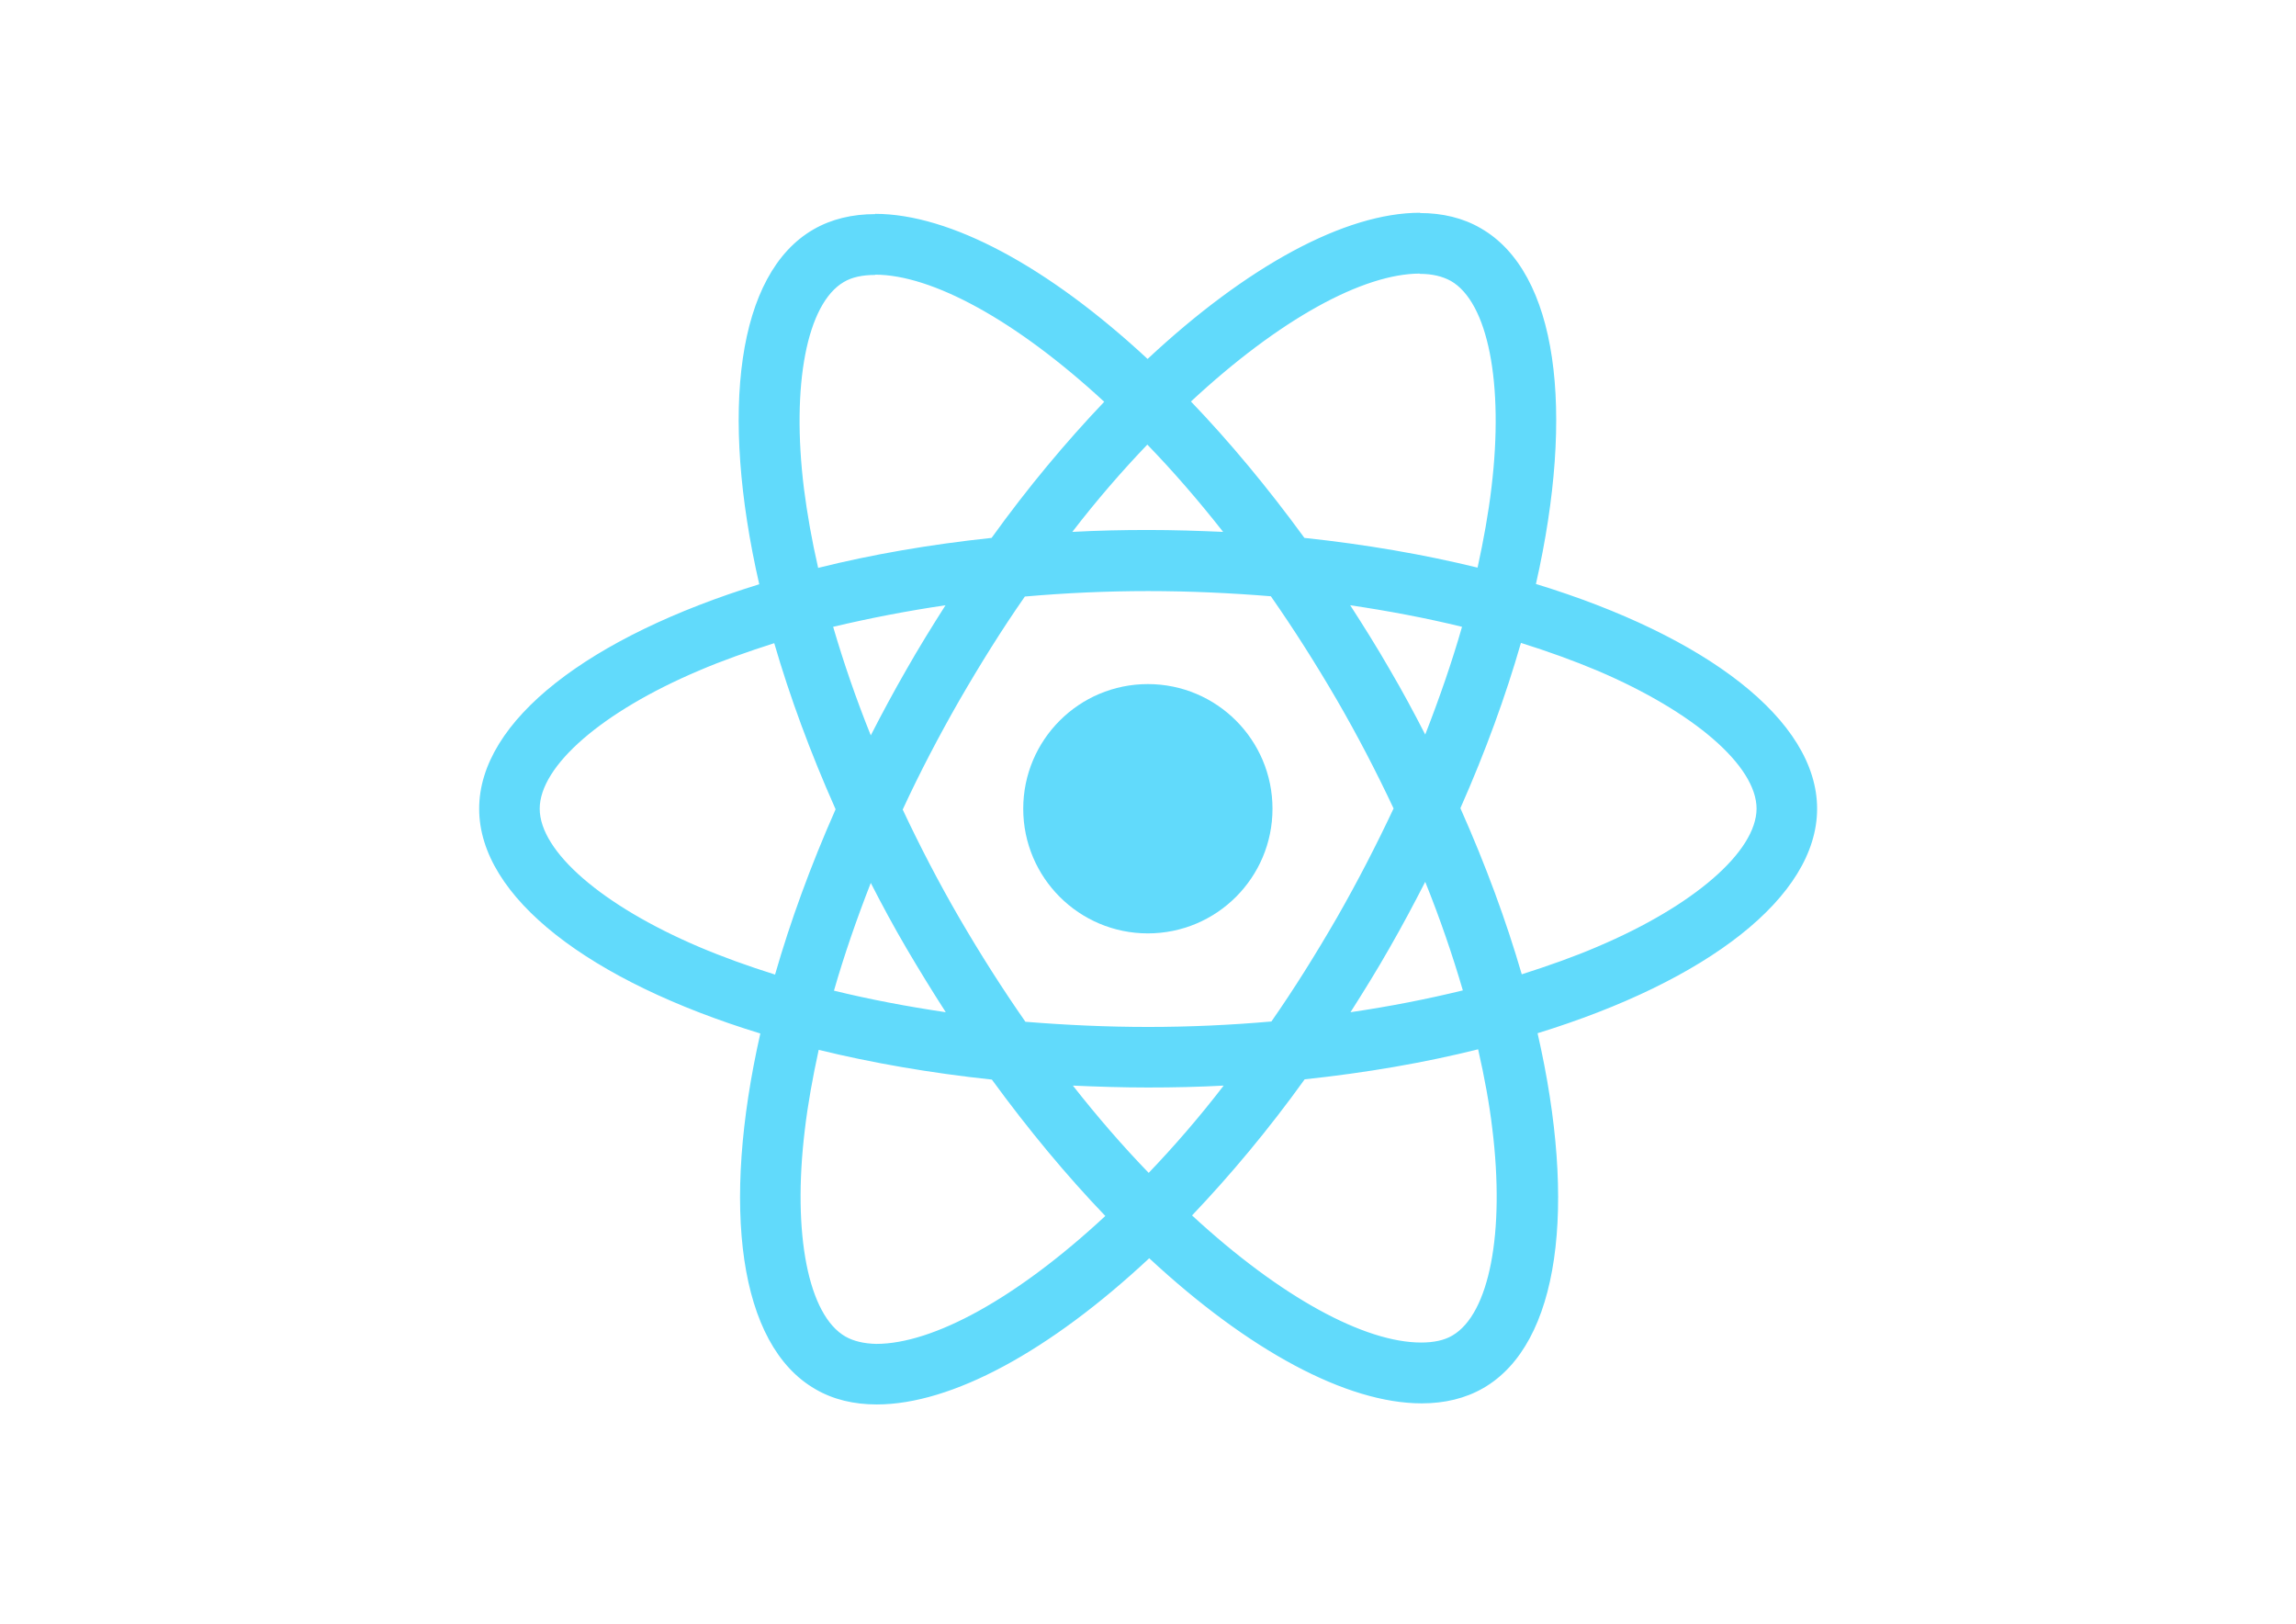
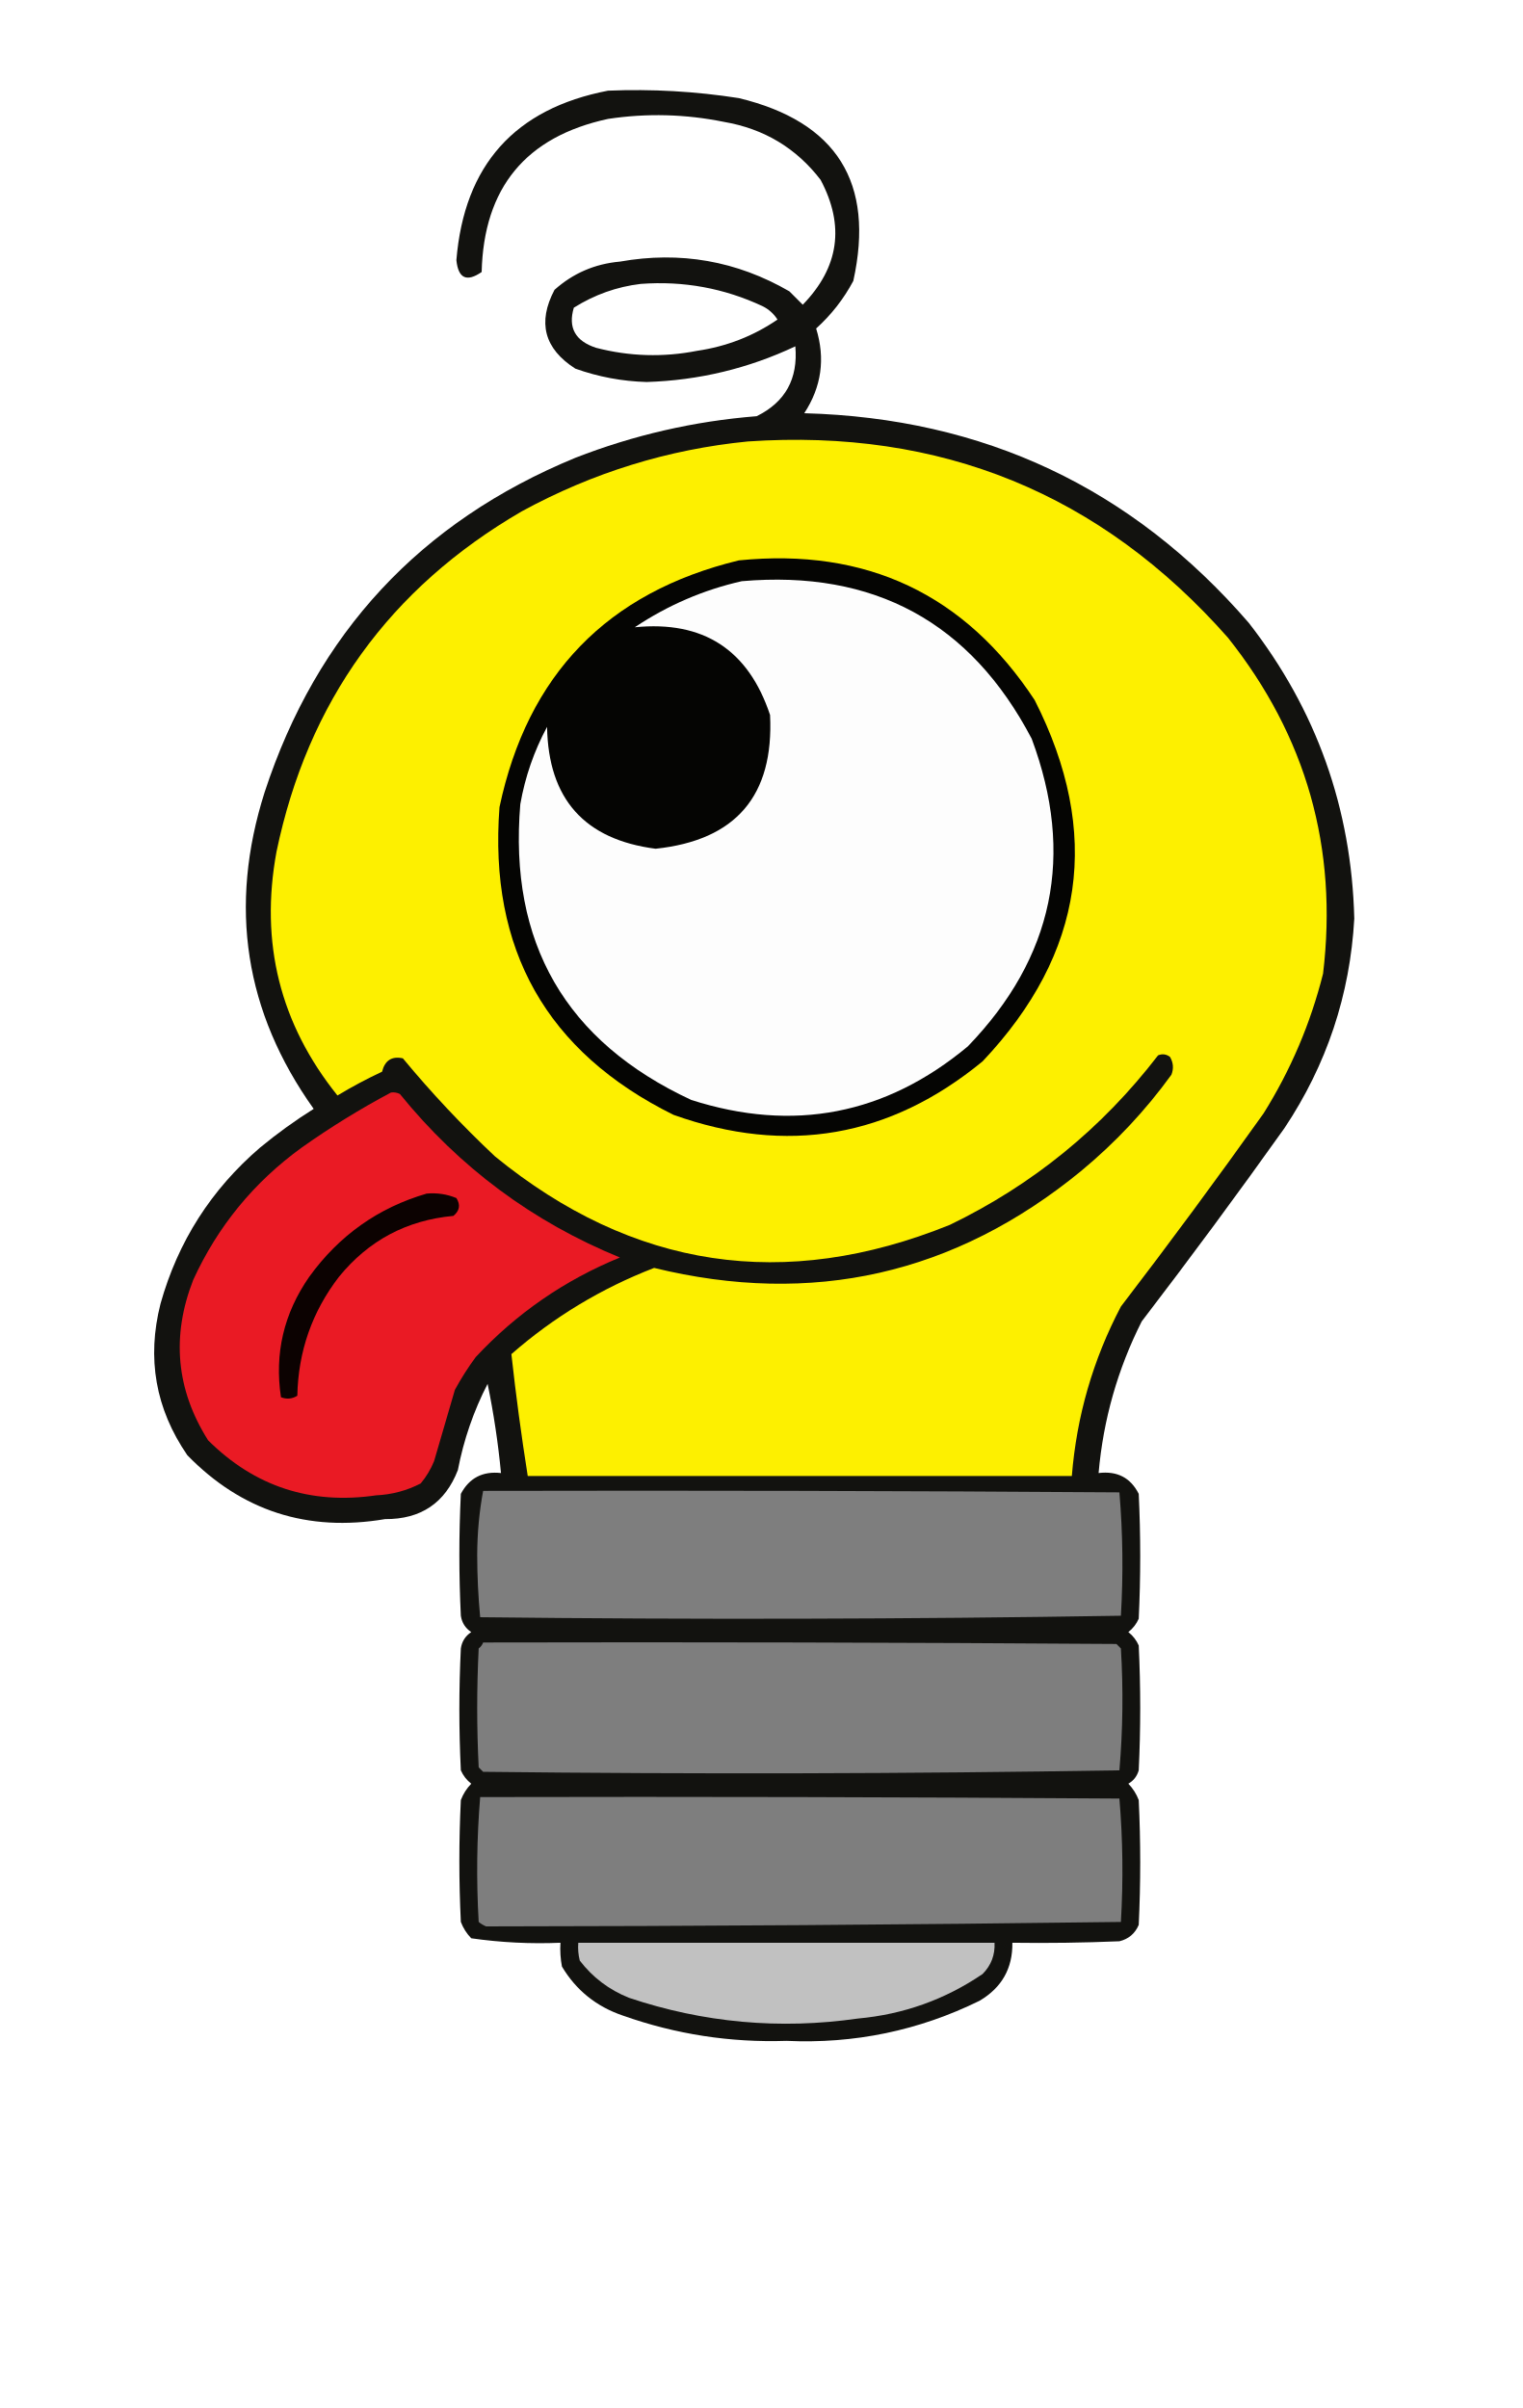
- <svg xmlns="http://www.w3.org/2000/svg" viewBox="0 0 841.9 595.3">
-   <g fill="#61DAFB">
-     <path d="M666.3 296.5c0-32.5-40.7-63.3-103.1-82.4 14.4-63.6 8-114.2-20.2-130.4-6.5-3.8-14.1-5.6-22.4-5.6v22.3c4.6 0 8.3.9 11.4 2.6 13.6 7.8 19.5 37.5 14.9 75.7-1.1 9.4-2.9 19.3-5.1 29.4-19.6-4.8-41-8.5-63.5-10.9-13.5-18.5-27.5-35.3-41.6-50 32.6-30.3 63.2-46.9 84-46.9V78c-27.5 0-63.5 19.6-99.9 53.6-36.4-33.8-72.4-53.2-99.9-53.2v22.3c20.7 0 51.4 16.5 84 46.6-14 14.7-28 31.4-41.3 49.9-22.6 2.4-44 6.1-63.6 11-2.3-10-4-19.7-5.2-29-4.7-38.2 1.1-67.9 14.6-75.8 3-1.8 6.9-2.6 11.5-2.6V78.5c-8.4 0-16 1.8-22.6 5.6-28.1 16.2-34.4 66.7-19.9 130.1-62.2 19.2-102.7 49.9-102.7 82.3 0 32.5 40.7 63.3 103.1 82.4-14.4 63.6-8 114.2 20.2 130.4 6.5 3.8 14.1 5.6 22.5 5.6 27.5 0 63.5-19.6 99.9-53.6 36.4 33.8 72.4 53.2 99.9 53.2 8.4 0 16-1.8 22.6-5.6 28.1-16.2 34.4-66.7 19.9-130.1 62-19.1 102.5-49.9 102.5-82.3zm-130.2-66.7c-3.7 12.9-8.3 26.2-13.5 39.5-4.1-8-8.4-16-13.1-24-4.6-8-9.5-15.8-14.4-23.4 14.2 2.1 27.9 4.7 41 7.9zm-45.8 106.5c-7.8 13.5-15.8 26.3-24.1 38.2-14.9 1.3-30 2-45.2 2-15.1 0-30.2-.7-45-1.9-8.3-11.9-16.4-24.6-24.2-38-7.6-13.1-14.5-26.4-20.8-39.8 6.2-13.4 13.2-26.8 20.7-39.9 7.8-13.5 15.8-26.3 24.1-38.2 14.9-1.3 30-2 45.2-2 15.1 0 30.2.7 45 1.9 8.3 11.9 16.4 24.6 24.2 38 7.6 13.1 14.5 26.4 20.8 39.8-6.3 13.4-13.2 26.8-20.7 39.9zm32.3-13c5.4 13.4 10 26.8 13.8 39.8-13.1 3.2-26.9 5.9-41.2 8 4.9-7.7 9.8-15.6 14.4-23.7 4.6-8 8.9-16.1 13-24.1zM421.2 430c-9.3-9.6-18.6-20.3-27.8-32 9 .4 18.2.7 27.5.7 9.4 0 18.7-.2 27.8-.7-9 11.7-18.3 22.4-27.5 32zm-74.4-58.9c-14.2-2.1-27.9-4.7-41-7.9 3.7-12.9 8.3-26.2 13.5-39.5 4.1 8 8.4 16 13.1 24 4.7 8 9.5 15.8 14.4 23.4zM420.7 163c9.3 9.6 18.6 20.3 27.8 32-9-.4-18.2-.7-27.5-.7-9.4 0-18.7.2-27.8.7 9-11.7 18.3-22.4 27.5-32zm-74 58.9c-4.9 7.7-9.8 15.6-14.4 23.7-4.6 8-8.9 16-13 24-5.4-13.4-10-26.8-13.8-39.8 13.1-3.1 26.9-5.8 41.2-7.9zm-90.5 125.2c-35.4-15.1-58.3-34.9-58.3-50.6 0-15.7 22.9-35.6 58.3-50.6 8.6-3.7 18-7 27.7-10.1 5.7 19.6 13.2 40 22.5 60.9-9.2 20.8-16.6 41.1-22.2 60.6-9.9-3.1-19.3-6.5-28-10.2zM310 490c-13.6-7.8-19.5-37.5-14.9-75.7 1.1-9.4 2.9-19.3 5.1-29.4 19.6 4.8 41 8.5 63.5 10.9 13.5 18.5 27.5 35.3 41.6 50-32.6 30.3-63.2 46.9-84 46.9-4.5-.1-8.3-1-11.3-2.7zm237.2-76.2c4.7 38.2-1.1 67.9-14.6 75.8-3 1.8-6.9 2.6-11.5 2.6-20.7 0-51.4-16.5-84-46.6 14-14.7 28-31.4 41.3-49.9 22.6-2.4 44-6.1 63.6-11 2.3 10.1 4.1 19.8 5.2 29.1zm38.5-66.7c-8.6 3.7-18 7-27.7 10.1-5.7-19.6-13.2-40-22.5-60.9 9.2-20.8 16.6-41.1 22.2-60.6 9.9 3.1 19.3 6.5 28.1 10.2 35.4 15.1 58.3 34.9 58.3 50.6-.1 15.7-23 35.6-58.4 50.6zM320.8 78.4z" />
-     <circle cx="420.9" cy="296.5" r="45.7" />
-     <path d="M520.5 78.1z" />
+ <svg xmlns="http://www.w3.org/2000/svg" version="1.1" width="512px" height="810px" style="shape-rendering:geometricPrecision; text-rendering:geometricPrecision; image-rendering:optimizeQuality; fill-rule:evenodd; clip-rule:evenodd">
+   <g>
+     <path style="opacity:0.949" fill="#050502" d="M 204.5,30.5 C 219.269,29.892 233.936,30.725 248.5,33C 281.46,40.951 294.294,61.451 287,94.5C 283.757,100.574 279.59,105.907 274.5,110.5C 277.638,120.639 276.305,130.139 270.5,139C 330.918,140.631 380.751,164.131 420,209.5C 442.729,238.682 454.563,271.849 455.5,309C 454.059,334.655 446.226,358.155 432,379.5C 416.386,401.448 400.386,423.115 384,444.5C 375.9,460.566 371.067,477.566 369.5,495.5C 375.767,494.736 380.267,497.07 383,502.5C 383.667,516.5 383.667,530.5 383,544.5C 382.215,546.286 381.049,547.786 379.5,549C 381.049,550.214 382.215,551.714 383,553.5C 383.667,567.5 383.667,581.5 383,595.5C 382.426,597.492 381.259,598.992 379.5,600C 381.041,601.579 382.208,603.413 383,605.5C 383.667,619.5 383.667,633.5 383,647.5C 381.74,650.428 379.573,652.261 376.5,653C 364.505,653.5 352.505,653.667 340.5,653.5C 340.623,662.083 336.956,668.583 329.5,673C 309.029,683.061 287.362,687.561 264.5,686.5C 245.623,687.132 227.29,684.298 209.5,678C 200.588,674.976 193.754,669.476 189,661.5C 188.503,658.854 188.336,656.187 188.5,653.5C 178.42,653.923 168.42,653.423 158.5,652C 156.959,650.421 155.792,648.587 155,646.5C 154.333,632.833 154.333,619.167 155,605.5C 155.792,603.413 156.959,601.579 158.5,600C 156.951,598.786 155.785,597.286 155,595.5C 154.333,581.833 154.333,568.167 155,554.5C 155.346,552.152 156.513,550.319 158.5,549C 156.513,547.681 155.346,545.848 155,543.5C 154.333,529.833 154.333,516.167 155,502.5C 157.843,497.148 162.343,494.815 168.5,495.5C 167.544,485.427 166.044,475.427 164,465.5C 159.293,474.645 155.96,484.312 154,494.5C 149.709,505.574 141.542,511.074 129.5,511C 103.42,515.417 81.254,508.25 63,489.5C 52.302,473.91 49.302,456.91 54,438.5C 59.86,417.635 71.027,400.135 87.5,386C 93.221,381.279 99.221,376.946 105.5,373C 82.29,340.414 76.79,304.914 89,266.5C 106.517,212.98 141.351,175.48 193.5,154C 213.138,146.341 233.472,141.674 254.5,140C 264.126,135.259 268.46,127.426 267.5,116.5C 251.704,123.949 235.038,127.949 217.5,128.5C 209.251,128.269 201.251,126.769 193.5,124C 183.04,117.299 180.707,108.466 186.5,97.5C 192.74,91.916 200.073,88.749 208.5,88C 228.779,84.407 247.779,87.74 265.5,98C 267,99.5 268.5,101 270,102.5C 282.205,89.94 284.205,75.94 276,60.5C 267.803,49.81 256.969,43.31 243.5,41C 230.549,38.367 217.549,38.034 204.5,40C 176.864,45.975 162.698,63.142 162,91.5C 156.955,94.986 154.122,93.653 153.5,87.5C 156.132,55.539 173.132,36.539 204.5,30.5 Z M 215.5,95.5 C 229.858,94.431 243.525,96.931 256.5,103C 258.585,104.041 260.252,105.541 261.5,107.5C 253.399,113.039 244.399,116.539 234.5,118C 223.082,120.244 211.749,119.911 200.5,117C 193.487,114.721 190.987,110.221 193,103.5C 199.981,99.119 207.481,96.453 215.5,95.5 Z" />
+   </g>
+   <g>
+     <path style="opacity:1" fill="#fdf000" d="M 251.5,148.5 C 316.42,144.068 370.254,166.068 413,214.5C 439.376,247.664 450.043,285.331 445,327.5C 440.79,344.249 434.123,359.915 425,374.5C 409.386,396.448 393.386,418.115 377,439.5C 367.621,457.346 362.121,476.346 360.5,496.5C 299.5,496.5 238.5,496.5 177.5,496.5C 175.335,482.849 173.501,469.183 172,455.5C 186.221,443.049 202.221,433.382 220,426.5C 273.287,439.51 321.12,428.677 363.5,394C 375.076,384.426 385.243,373.592 394,361.5C 394.808,359.421 394.641,357.421 393.5,355.5C 392.232,354.572 390.899,354.405 389.5,355C 370.616,379.559 347.283,398.559 319.5,412C 263.874,434.507 212.874,426.84 166.5,389C 155.434,378.603 145.101,367.603 135.5,356C 131.793,355.186 129.46,356.686 128.5,360.5C 123.341,362.912 118.341,365.579 113.5,368.5C 94.181,344.439 87.348,317.106 93,286.5C 103.518,235.999 131.018,197.832 175.5,172C 199.382,158.98 224.715,151.147 251.5,148.5 Z" />
+   </g>
+   <g>
+     <path style="opacity:1" fill="#050503" d="M 248.5,188.5 C 291.4,184.206 324.567,199.872 348,235.5C 370.668,280.152 364.834,320.652 330.5,357C 299.337,382.639 264.67,388.639 226.5,375C 183.838,353.865 164.338,319.365 168,271.5C 177.451,226.883 204.285,199.217 248.5,188.5 Z" />
+   </g>
+   <g>
+     <path style="opacity:1" fill="#fdfdfd" d="M 249.5,195.5 C 293.97,191.644 326.47,209.311 347,248.5C 361.563,287.588 354.396,322.088 325.5,352C 297.863,374.989 266.863,380.989 232.5,370C 190.242,350.331 171.075,317.164 175,270.5C 176.608,261.342 179.608,252.675 184,244.5C 184.41,268.739 196.577,282.405 220.5,285.5C 247.509,282.656 260.342,267.656 259,240.5C 251.694,218.525 236.527,208.692 213.5,211C 224.627,203.577 236.627,198.41 249.5,195.5 Z" />
+   </g>
+   <g>
+     <path style="opacity:1" fill="#ea1a24" d="M 131.5,367.5 C 132.552,367.351 133.552,367.517 134.5,368C 154.487,392.657 179.154,410.99 208.5,423C 189.877,430.626 173.71,441.792 160,456.5C 157.417,459.997 155.084,463.664 153,467.5C 150.664,475.511 148.331,483.511 146,491.5C 144.877,494.249 143.377,496.749 141.5,499C 136.806,501.424 131.806,502.757 126.5,503C 104.481,506.215 85.647,500.049 70,484.5C 59.244,467.476 57.577,449.476 65,430.5C 73.264,412.474 85.431,397.641 101.5,386C 111.143,379.177 121.143,373.011 131.5,367.5 Z" />
+   </g>
+   <g>
+     <path style="opacity:1" fill="#0c0201" d="M 143.5,401.5 C 146.978,401.184 150.312,401.684 153.5,403C 154.935,405.267 154.602,407.267 152.5,409C 136.79,410.438 123.957,417.272 114,429.5C 104.977,441.233 100.31,454.566 100,469.5C 98.274,470.576 96.441,470.743 94.5,470C 92.278,455.313 95.444,441.813 104,429.5C 114.062,415.577 127.229,406.243 143.5,401.5 Z" />
+   </g>
+   <g>
+     <path style="opacity:1" fill="#7e7e7e" d="M 162.5,501.5 C 233.834,501.333 305.167,501.5 376.5,502C 377.656,515.758 377.823,529.592 377,543.5C 305.237,544.665 233.404,544.831 161.5,544C 160.842,537.077 160.509,530.077 160.5,523C 160.536,515.598 161.203,508.431 162.5,501.5 Z" />
+   </g>
+   <g>
+     <path style="opacity:1" fill="#7e7e7e" d="M 162.5,552.5 C 233.501,552.333 304.501,552.5 375.5,553C 376,553.5 376.5,554 377,554.5C 377.833,568.179 377.666,581.846 376.5,595.5C 305.207,596.663 233.874,596.83 162.5,596C 162,595.5 161.5,595 161,594.5C 160.333,581.167 160.333,567.833 161,554.5C 161.717,553.956 162.217,553.289 162.5,552.5 Z" />
+   </g>
+   <g>
+     <path style="opacity:1" fill="#7e7e7e" d="M 161.5,604.5 C 233.167,604.333 304.834,604.5 376.5,605C 377.656,618.758 377.823,632.592 377,646.5C 305.898,647.428 234.731,647.928 163.5,648C 162.584,647.626 161.75,647.126 161,646.5C 160.186,632.425 160.352,618.425 161.5,604.5 Z" />
+   </g>
+   <g>
+     <path style="opacity:1" fill="#c1c1c1" d="M 194.5,653.5 C 241.167,653.5 287.833,653.5 334.5,653.5C 334.706,657.587 333.373,661.087 330.5,664C 317.872,672.604 303.872,677.604 288.5,679C 262.253,682.757 236.586,680.424 211.5,672C 204.816,669.306 199.316,665.14 195,659.5C 194.505,657.527 194.338,655.527 194.5,653.5 Z" />
  </g>
</svg>
